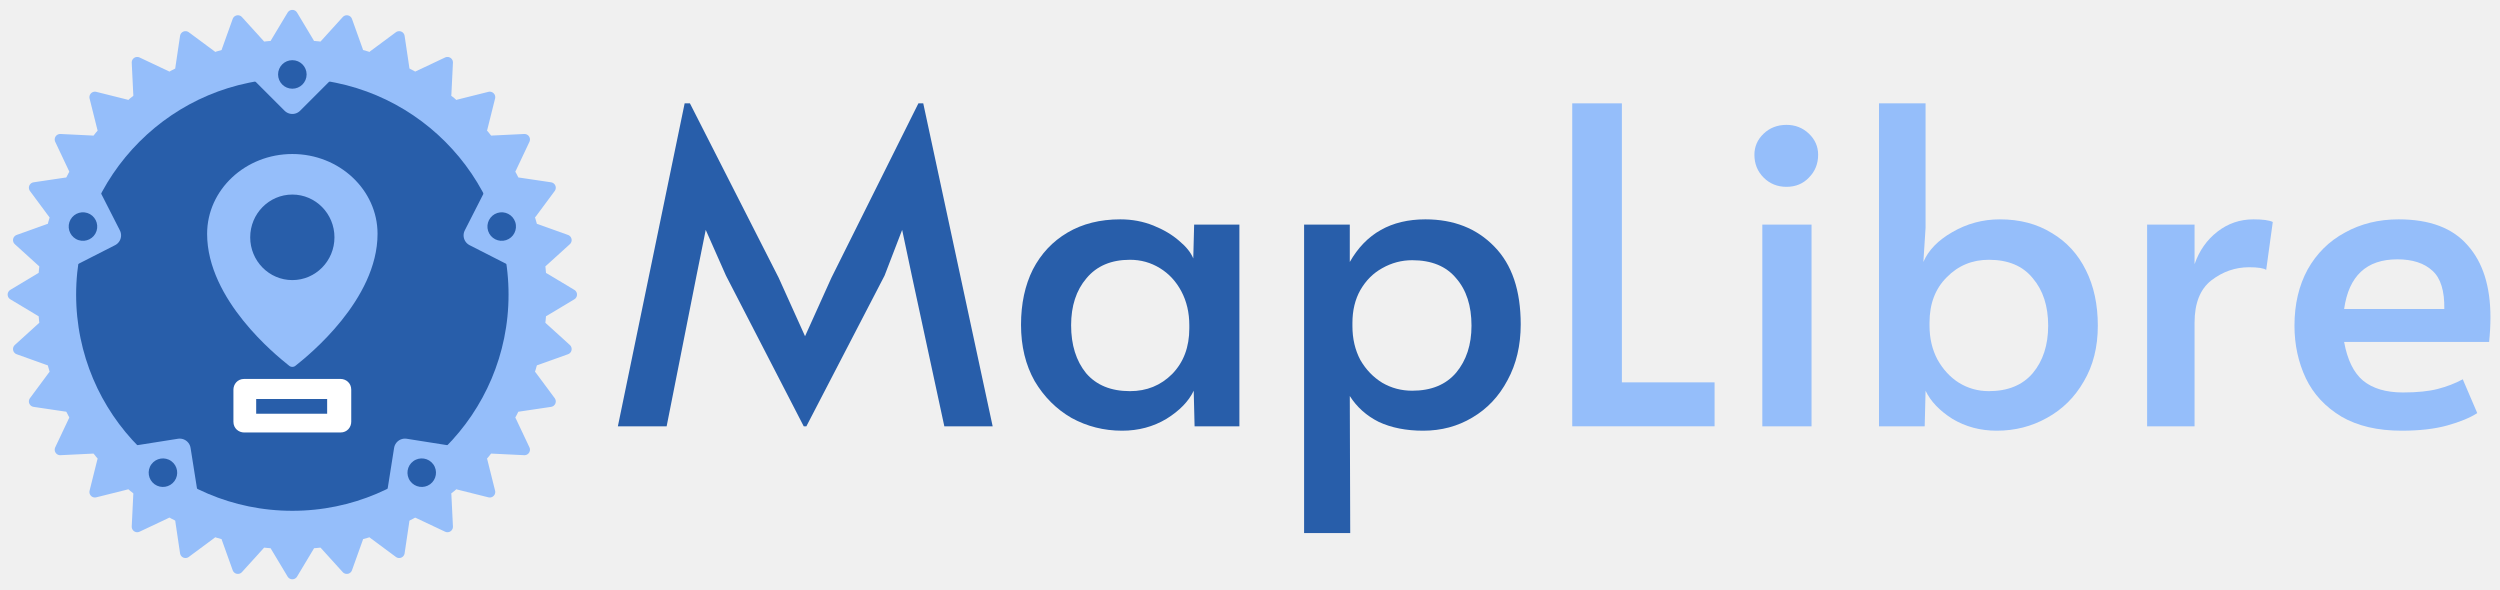
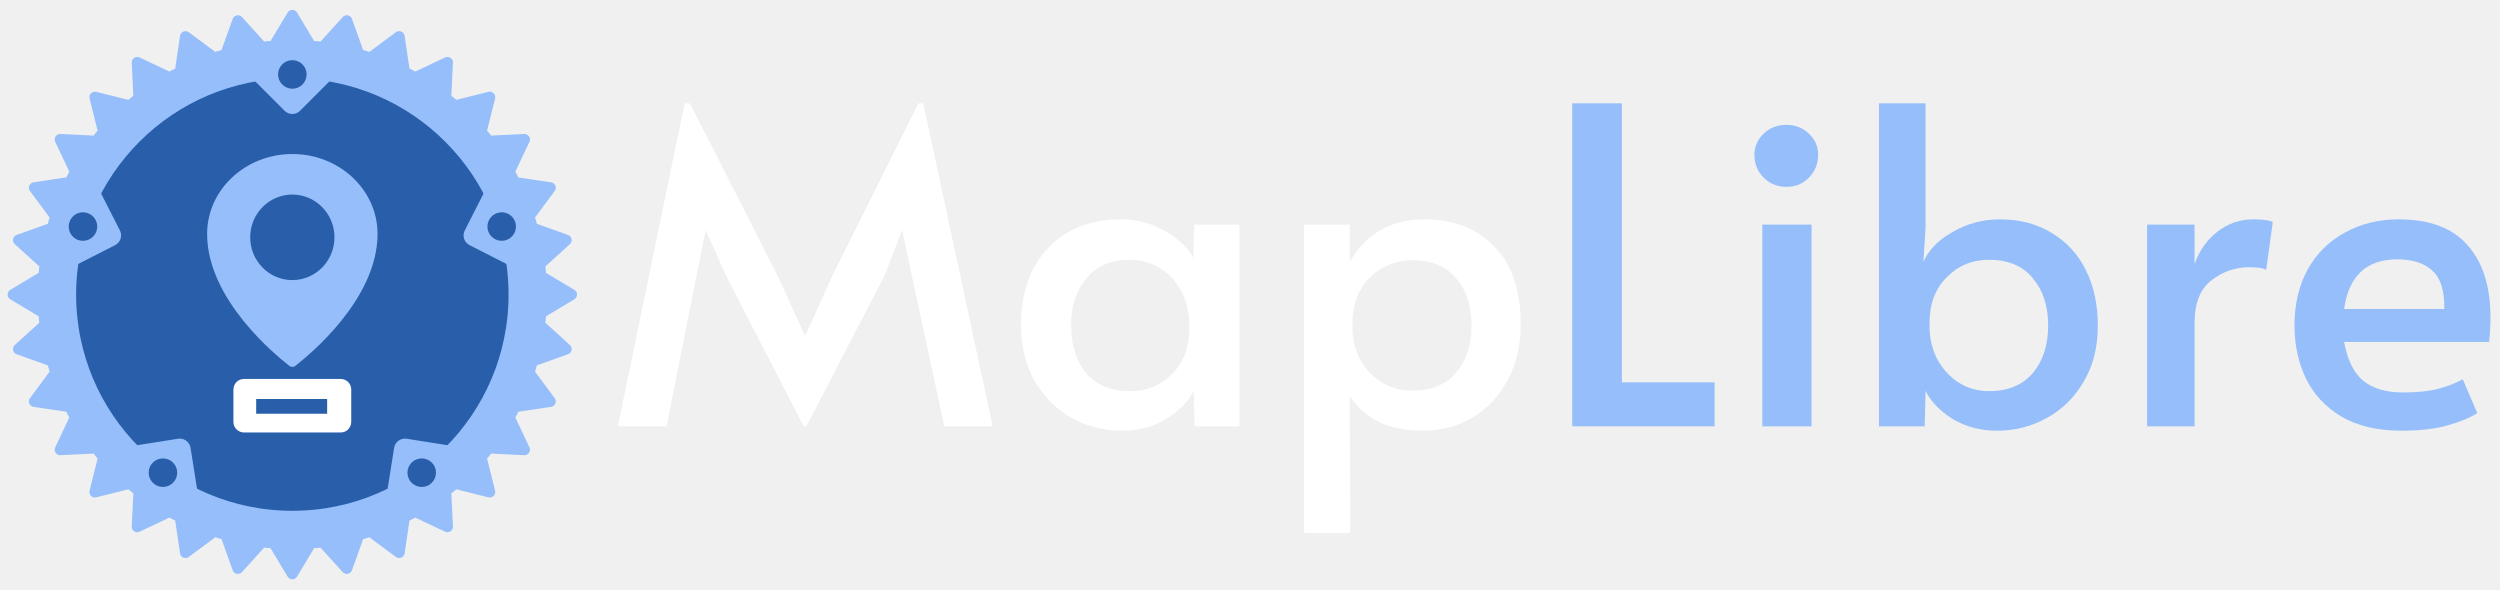
<svg xmlns="http://www.w3.org/2000/svg" width="100%" height="100%" viewBox="0 0 157 37" version="1.1" xml:space="preserve" style="fill-rule:evenodd;clip-rule:evenodd;">
-   <path d="M45.59,17.307L44.32,14.437L43.741,17.307L41.865,26.772L38.802,26.772L42.996,6.49L43.327,6.49L48.901,17.445L50.557,21.115L52.212,17.445L57.676,6.49L57.98,6.49L62.339,26.772L59.304,26.772L57.262,17.307L56.655,14.437L55.551,17.307L50.64,26.772L50.474,26.772L45.59,17.307Z" style="fill:rgb(40,94,170);fill-rule:nonzero;" />
-   <path d="M70.467,27.048C69.326,27.048 68.268,26.781 67.293,26.247C66.337,25.696 65.564,24.923 64.975,23.93C64.405,22.918 64.12,21.74 64.12,20.398C64.12,19.073 64.368,17.914 64.865,16.921C65.38,15.927 66.107,15.155 67.045,14.603C67.983,14.051 69.087,13.775 70.356,13.775C71.092,13.775 71.782,13.904 72.426,14.161C73.07,14.419 73.612,14.741 74.054,15.127C74.495,15.495 74.79,15.863 74.937,16.231L74.992,14.106L77.834,14.106L77.834,26.772L75.02,26.772L74.965,24.537C74.652,25.199 74.082,25.788 73.254,26.303C72.426,26.799 71.497,27.048 70.467,27.048ZM70.963,24.564C72.012,24.564 72.895,24.206 73.612,23.488C74.33,22.752 74.689,21.796 74.689,20.618L74.689,20.425C74.689,19.634 74.523,18.926 74.192,18.3C73.861,17.675 73.41,17.187 72.84,16.838C72.269,16.488 71.644,16.314 70.963,16.314C69.786,16.314 68.875,16.7 68.232,17.473C67.588,18.227 67.266,19.211 67.266,20.425C67.266,21.658 67.578,22.66 68.204,23.433C68.848,24.187 69.768,24.564 70.963,24.564Z" style="fill:rgb(40,94,170);fill-rule:nonzero;" />
-   <path d="M81.897,14.106L84.767,14.106L84.767,16.452C85.779,14.667 87.361,13.775 89.513,13.775C91.297,13.775 92.742,14.345 93.845,15.486C94.949,16.608 95.501,18.236 95.501,20.37C95.501,21.694 95.225,22.863 94.673,23.874C94.14,24.886 93.404,25.668 92.466,26.22C91.546,26.772 90.516,27.048 89.375,27.048C88.308,27.048 87.379,26.864 86.588,26.496C85.815,26.109 85.208,25.567 84.767,24.868L84.794,33.477L81.897,33.477L81.897,14.106ZM88.685,24.537C89.881,24.537 90.801,24.16 91.445,23.405C92.088,22.633 92.41,21.648 92.41,20.453C92.41,19.202 92.088,18.208 91.445,17.473C90.819,16.718 89.899,16.341 88.685,16.341C88.023,16.341 87.397,16.507 86.809,16.838C86.239,17.151 85.779,17.611 85.429,18.218C85.098,18.806 84.932,19.496 84.932,20.287L84.932,20.48C84.932,21.271 85.098,21.98 85.429,22.605C85.779,23.212 86.239,23.69 86.809,24.04C87.379,24.371 88.004,24.537 88.685,24.537Z" style="fill:rgb(40,94,170);fill-rule:nonzero;" />
+   <path d="M45.59,17.307L44.32,14.437L43.741,17.307L41.865,26.772L38.802,26.772L42.996,6.49L43.327,6.49L48.901,17.445L50.557,21.115L52.212,17.445L57.676,6.49L57.98,6.49L62.339,26.772L59.304,26.772L57.262,17.307L56.655,14.437L55.551,17.307L50.64,26.772L50.474,26.772L45.59,17.307Z" style="fill:white;fill-rule:nonzero;" />
+   <path d="M70.467,27.048C69.326,27.048 68.268,26.781 67.293,26.247C66.337,25.696 65.564,24.923 64.975,23.93C64.405,22.918 64.12,21.74 64.12,20.398C64.12,19.073 64.368,17.914 64.865,16.921C65.38,15.927 66.107,15.155 67.045,14.603C67.983,14.051 69.087,13.775 70.356,13.775C71.092,13.775 71.782,13.904 72.426,14.161C73.07,14.419 73.612,14.741 74.054,15.127C74.495,15.495 74.79,15.863 74.937,16.231L74.992,14.106L77.834,14.106L77.834,26.772L75.02,26.772L74.965,24.537C74.652,25.199 74.082,25.788 73.254,26.303C72.426,26.799 71.497,27.048 70.467,27.048ZM70.963,24.564C72.012,24.564 72.895,24.206 73.612,23.488C74.33,22.752 74.689,21.796 74.689,20.618L74.689,20.425C74.689,19.634 74.523,18.926 74.192,18.3C73.861,17.675 73.41,17.187 72.84,16.838C72.269,16.488 71.644,16.314 70.963,16.314C69.786,16.314 68.875,16.7 68.232,17.473C67.588,18.227 67.266,19.211 67.266,20.425C67.266,21.658 67.578,22.66 68.204,23.433C68.848,24.187 69.768,24.564 70.963,24.564Z" style="fill:white;fill-rule:nonzero;" />
+   <path d="M81.897,14.106L84.767,14.106L84.767,16.452C85.779,14.667 87.361,13.775 89.513,13.775C91.297,13.775 92.742,14.345 93.845,15.486C94.949,16.608 95.501,18.236 95.501,20.37C95.501,21.694 95.225,22.863 94.673,23.874C94.14,24.886 93.404,25.668 92.466,26.22C91.546,26.772 90.516,27.048 89.375,27.048C88.308,27.048 87.379,26.864 86.588,26.496C85.815,26.109 85.208,25.567 84.767,24.868L84.794,33.477L81.897,33.477L81.897,14.106ZM88.685,24.537C89.881,24.537 90.801,24.16 91.445,23.405C92.088,22.633 92.41,21.648 92.41,20.453C92.41,19.202 92.088,18.208 91.445,17.473C90.819,16.718 89.899,16.341 88.685,16.341C88.023,16.341 87.397,16.507 86.809,16.838C86.239,17.151 85.779,17.611 85.429,18.218C85.098,18.806 84.932,19.496 84.932,20.287L84.932,20.48C84.932,21.271 85.098,21.98 85.429,22.605C85.779,23.212 86.239,23.69 86.809,24.04C87.379,24.371 88.004,24.537 88.685,24.537Z" style="fill:white;fill-rule:nonzero;" />
  <path d="M98.736,6.49L101.854,6.49L101.854,24.012L107.676,24.012L107.676,26.772L98.736,26.772L98.736,6.49Z" style="fill:rgb(149,190,250);fill-rule:nonzero;" />
  <path d="M110.674,14.106L113.765,14.106L113.765,26.772L110.674,26.772L110.674,14.106ZM112.192,11.733C111.622,11.733 111.143,11.54 110.757,11.154C110.371,10.767 110.177,10.289 110.177,9.719C110.177,9.204 110.371,8.762 110.757,8.394C111.143,8.026 111.622,7.842 112.192,7.842C112.744,7.842 113.213,8.026 113.599,8.394C113.985,8.762 114.179,9.204 114.179,9.719C114.179,10.289 113.985,10.767 113.599,11.154C113.231,11.54 112.762,11.733 112.192,11.733Z" style="fill:rgb(149,190,250);fill-rule:nonzero;" />
  <path d="M125.396,27.048C124.366,27.048 123.437,26.799 122.609,26.303C121.8,25.788 121.239,25.199 120.926,24.537L120.871,26.772L118.001,26.772L118.001,6.49L120.926,6.49L120.926,14.299L120.788,16.452C121.101,15.716 121.708,15.09 122.609,14.575C123.529,14.042 124.523,13.775 125.59,13.775C126.84,13.775 127.926,14.06 128.846,14.63C129.784,15.182 130.501,15.964 130.998,16.976C131.495,17.969 131.743,19.128 131.743,20.453C131.743,21.796 131.449,22.964 130.86,23.957C130.29,24.951 129.517,25.714 128.542,26.247C127.586,26.781 126.537,27.048 125.396,27.048ZM124.9,24.564C126.095,24.564 127.015,24.187 127.659,23.433C128.303,22.66 128.625,21.667 128.625,20.453C128.625,19.22 128.303,18.227 127.659,17.473C127.034,16.7 126.114,16.314 124.9,16.314C123.851,16.314 122.968,16.682 122.251,17.417C121.533,18.135 121.174,19.082 121.174,20.26L121.174,20.453C121.174,21.244 121.34,21.952 121.671,22.577C122.021,23.203 122.471,23.69 123.023,24.04C123.594,24.389 124.219,24.564 124.9,24.564Z" style="fill:rgb(149,190,250);fill-rule:nonzero;" />
  <path d="M134.839,14.106L137.819,14.106L137.819,16.59C138.113,15.743 138.591,15.063 139.254,14.548C139.916,14.033 140.67,13.775 141.516,13.775C142.105,13.775 142.51,13.83 142.731,13.941L142.317,16.948C142.151,16.838 141.792,16.783 141.241,16.783C140.376,16.783 139.585,17.059 138.867,17.611C138.168,18.162 137.819,19.045 137.819,20.26L137.819,26.772L134.839,26.772L134.839,14.106Z" style="fill:rgb(149,190,250);fill-rule:nonzero;" />
  <path d="M150.826,27.048C149.318,27.048 148.057,26.753 147.046,26.165C146.034,25.558 145.289,24.757 144.81,23.764C144.332,22.752 144.093,21.648 144.093,20.453C144.093,19.11 144.369,17.932 144.921,16.921C145.491,15.909 146.273,15.136 147.266,14.603C148.26,14.051 149.382,13.775 150.633,13.775C152.583,13.775 154.027,14.318 154.965,15.403C155.922,16.47 156.4,17.978 156.4,19.928C156.4,20.425 156.372,20.94 156.317,21.474L147.211,21.474C147.414,22.596 147.809,23.405 148.398,23.902C149.005,24.399 149.842,24.647 150.909,24.647C151.792,24.647 152.518,24.573 153.089,24.426C153.659,24.279 154.183,24.077 154.662,23.819L155.572,25.944C155.112,26.238 154.487,26.496 153.696,26.717C152.905,26.937 151.948,27.048 150.826,27.048ZM153.503,19.404C153.521,18.264 153.273,17.463 152.758,17.003C152.242,16.525 151.507,16.286 150.55,16.286C148.618,16.286 147.505,17.325 147.211,19.404L153.503,19.404Z" style="fill:rgb(149,190,250);fill-rule:nonzero;" />
  <g id="Logo">
    <g id="pin">
      <circle cx="18.359" cy="18.5" r="14.045" style="fill:rgb(40,94,170);" />
      <path d="M13.007,14.685C13.007,11.921 15.408,9.672 18.359,9.672C21.31,9.672 23.71,11.921 23.71,14.685C23.71,18.839 19.334,22.346 18.646,22.897C18.603,22.931 18.575,22.954 18.562,22.965C18.505,23.015 18.432,23.04 18.359,23.04C18.285,23.04 18.212,23.015 18.155,22.965C18.142,22.954 18.114,22.931 18.071,22.897C17.384,22.346 13.007,18.839 13.007,14.685ZM18.359,17.59C19.82,17.59 21.004,16.387 21.004,14.904C21.004,13.421 19.82,12.218 18.359,12.218C16.897,12.218 15.713,13.421 15.713,14.904C15.713,16.387 16.897,17.59 18.359,17.59Z" style="fill:rgb(149,190,250);" />
      <path d="M15.332,23.797C14.911,23.797 14.659,24.133 14.659,24.47L14.659,26.488C14.659,26.908 14.995,27.16 15.332,27.16L21.385,27.16C21.806,27.16 22.058,26.824 22.058,26.488L22.058,24.47C22.058,24.049 21.722,23.797 21.385,23.797L15.332,23.797ZM20.545,25.058L16.088,25.058L16.088,25.983L20.545,25.983L20.545,25.058Z" style="fill:white;" />
    </g>
    <g id="gear">
      <circle cx="18.359" cy="18.5" r="14.783" style="fill:none;stroke:rgb(149,190,250);stroke-width:2.41px;" />
      <g id="cogs">
        <path id="cog" d="M34.173,19.531L35.892,18.5L34.173,17.469L34.173,19.531Z" style="fill:rgb(149,190,250);fill-rule:nonzero;stroke:rgb(149,190,250);stroke-width:0.69px;stroke-linejoin:round;" />
        <path id="cog1" d="M33.668,22.597L35.555,21.921L34.071,20.574L33.668,22.597Z" style="fill:rgb(149,190,250);fill-rule:nonzero;stroke:rgb(149,190,250);stroke-width:0.69px;stroke-linejoin:round;" />
        <path id="cog2" d="M32.575,25.505L34.558,25.21L33.364,23.599L32.575,25.505Z" style="fill:rgb(149,190,250);fill-rule:nonzero;stroke:rgb(149,190,250);stroke-width:0.69px;stroke-linejoin:round;" />
        <path id="cog3" d="M30.935,28.144L32.937,28.241L32.081,26.429L30.935,28.144Z" style="fill:rgb(149,190,250);fill-rule:nonzero;stroke:rgb(149,190,250);stroke-width:0.69px;stroke-linejoin:round;" />
        <path id="cog4" d="M28.812,30.412L30.757,30.898L30.271,28.953L28.812,30.412Z" style="fill:rgb(149,190,250);fill-rule:nonzero;stroke:rgb(149,190,250);stroke-width:0.69px;stroke-linejoin:round;" />
        <path id="cog5" d="M26.287,32.223L28.1,33.079L28.002,31.077L26.287,32.223Z" style="fill:rgb(149,190,250);fill-rule:nonzero;stroke:rgb(149,190,250);stroke-width:0.69px;stroke-linejoin:round;" />
        <path id="cog6" d="M23.458,33.506L25.068,34.699L25.363,32.716L23.458,33.506Z" style="fill:rgb(149,190,250);fill-rule:nonzero;stroke:rgb(149,190,250);stroke-width:0.69px;stroke-linejoin:round;" />
        <path id="cog7" d="M20.432,34.212L21.779,35.697L22.455,33.81L20.432,34.212Z" style="fill:rgb(149,190,250);fill-rule:nonzero;stroke:rgb(149,190,250);stroke-width:0.69px;stroke-linejoin:round;" />
        <path id="cog8" d="M17.327,34.315L18.359,36.034L19.39,34.315L17.327,34.315Z" style="fill:rgb(149,190,250);fill-rule:nonzero;stroke:rgb(149,190,250);stroke-width:0.69px;stroke-linejoin:round;" />
        <path id="cog9" d="M14.262,33.81L14.938,35.697L16.285,34.212L14.262,33.81Z" style="fill:rgb(149,190,250);fill-rule:nonzero;stroke:rgb(149,190,250);stroke-width:0.69px;stroke-linejoin:round;" />
        <path id="cog10" d="M11.354,32.716L11.649,34.699L13.259,33.506L11.354,32.716Z" style="fill:rgb(149,190,250);fill-rule:nonzero;stroke:rgb(149,190,250);stroke-width:0.69px;stroke-linejoin:round;" />
        <path id="cog11" d="M8.715,31.077L8.617,33.079L10.43,32.223L8.715,31.077Z" style="fill:rgb(149,190,250);fill-rule:nonzero;stroke:rgb(149,190,250);stroke-width:0.69px;stroke-linejoin:round;" />
        <path id="cog12" d="M6.446,28.953L5.96,30.898L7.905,30.412L6.446,28.953Z" style="fill:rgb(149,190,250);fill-rule:nonzero;stroke:rgb(149,190,250);stroke-width:0.69px;stroke-linejoin:round;" />
        <path id="cog13" d="M4.636,26.429L3.78,28.241L5.782,28.144L4.636,26.429Z" style="fill:rgb(149,190,250);fill-rule:nonzero;stroke:rgb(149,190,250);stroke-width:0.69px;stroke-linejoin:round;" />
        <path id="cog14" d="M3.353,23.599L2.159,25.21L4.142,25.505L3.353,23.599Z" style="fill:rgb(149,190,250);fill-rule:nonzero;stroke:rgb(149,190,250);stroke-width:0.69px;stroke-linejoin:round;" />
        <path id="cog15" d="M2.646,20.574L1.162,21.921L3.049,22.597L2.646,20.574Z" style="fill:rgb(149,190,250);fill-rule:nonzero;stroke:rgb(149,190,250);stroke-width:0.69px;stroke-linejoin:round;" />
        <path id="cog16" d="M2.544,17.469L0.825,18.5L2.544,19.531L2.544,17.469Z" style="fill:rgb(149,190,250);fill-rule:nonzero;stroke:rgb(149,190,250);stroke-width:0.69px;stroke-linejoin:round;" />
        <path id="cog17" d="M3.049,14.403L1.162,15.079L2.646,16.426L3.049,14.403Z" style="fill:rgb(149,190,250);fill-rule:nonzero;stroke:rgb(149,190,250);stroke-width:0.69px;stroke-linejoin:round;" />
        <path id="cog18" d="M4.142,11.495L2.159,11.79L3.353,13.401L4.142,11.495Z" style="fill:rgb(149,190,250);fill-rule:nonzero;stroke:rgb(149,190,250);stroke-width:0.69px;stroke-linejoin:round;" />
        <path id="cog19" d="M5.782,8.856L3.78,8.759L4.636,10.571L5.782,8.856Z" style="fill:rgb(149,190,250);fill-rule:nonzero;stroke:rgb(149,190,250);stroke-width:0.69px;stroke-linejoin:round;" />
        <path id="cog20" d="M7.905,6.588L5.96,6.102L6.446,8.047L7.905,6.588Z" style="fill:rgb(149,190,250);fill-rule:nonzero;stroke:rgb(149,190,250);stroke-width:0.69px;stroke-linejoin:round;" />
        <path id="cog21" d="M10.43,4.777L8.617,3.921L8.715,5.923L10.43,4.777Z" style="fill:rgb(149,190,250);fill-rule:nonzero;stroke:rgb(149,190,250);stroke-width:0.69px;stroke-linejoin:round;" />
        <path id="cog22" d="M13.259,3.494L11.649,2.301L11.354,4.284L13.259,3.494Z" style="fill:rgb(149,190,250);fill-rule:nonzero;stroke:rgb(149,190,250);stroke-width:0.69px;stroke-linejoin:round;" />
        <path id="cog23" d="M16.285,2.788L14.938,1.303L14.262,3.19L16.285,2.788Z" style="fill:rgb(149,190,250);fill-rule:nonzero;stroke:rgb(149,190,250);stroke-width:0.69px;stroke-linejoin:round;" />
        <path id="cog24" d="M19.39,2.685L18.359,0.966L17.327,2.685L19.39,2.685Z" style="fill:rgb(149,190,250);fill-rule:nonzero;stroke:rgb(149,190,250);stroke-width:0.69px;stroke-linejoin:round;" />
        <path id="cog25" d="M22.455,3.19L21.779,1.303L20.432,2.788L22.455,3.19Z" style="fill:rgb(149,190,250);fill-rule:nonzero;stroke:rgb(149,190,250);stroke-width:0.69px;stroke-linejoin:round;" />
        <path id="cog26" d="M25.363,4.284L25.068,2.301L23.458,3.494L25.363,4.284Z" style="fill:rgb(149,190,250);fill-rule:nonzero;stroke:rgb(149,190,250);stroke-width:0.69px;stroke-linejoin:round;" />
        <path id="cog27" d="M28.002,5.923L28.1,3.921L26.287,4.777L28.002,5.923Z" style="fill:rgb(149,190,250);fill-rule:nonzero;stroke:rgb(149,190,250);stroke-width:0.69px;stroke-linejoin:round;" />
        <path id="cog28" d="M30.271,8.047L30.757,6.102L28.812,6.588L30.271,8.047Z" style="fill:rgb(149,190,250);fill-rule:nonzero;stroke:rgb(149,190,250);stroke-width:0.69px;stroke-linejoin:round;" />
        <path id="cog29" d="M32.081,10.571L32.937,8.759L30.935,8.856L32.081,10.571Z" style="fill:rgb(149,190,250);fill-rule:nonzero;stroke:rgb(149,190,250);stroke-width:0.69px;stroke-linejoin:round;" />
        <path id="cog30" d="M33.364,13.401L34.558,11.79L32.575,11.495L33.364,13.401Z" style="fill:rgb(149,190,250);fill-rule:nonzero;stroke:rgb(149,190,250);stroke-width:0.69px;stroke-linejoin:round;" />
        <path id="cog31" d="M34.071,16.426L35.555,15.079L33.668,14.403L34.071,16.426Z" style="fill:rgb(149,190,250);fill-rule:nonzero;stroke:rgb(149,190,250);stroke-width:0.69px;stroke-linejoin:round;" />
      </g>
      <g id="mounts">
        <path id="mount" d="M15.952,4.06L18.359,6.467L20.765,4.06L15.952,4.06Z" style="fill:rgb(149,190,250);fill-rule:nonzero;stroke:rgb(149,190,250);stroke-width:1.38px;stroke-linejoin:round;" />
        <path id="mount1" d="M31.348,11.749L29.803,14.782L32.835,16.327L31.348,11.749Z" style="fill:rgb(149,190,250);fill-rule:nonzero;stroke:rgb(149,190,250);stroke-width:1.38px;stroke-linejoin:round;" />
        <path id="mount2" d="M28.793,28.767L25.431,28.235L24.899,31.596L28.793,28.767Z" style="fill:rgb(149,190,250);fill-rule:nonzero;stroke:rgb(149,190,250);stroke-width:1.38px;stroke-linejoin:round;" />
        <path id="mount3" d="M11.818,31.596L11.286,28.235L7.924,28.767L11.818,31.596Z" style="fill:rgb(149,190,250);fill-rule:nonzero;stroke:rgb(149,190,250);stroke-width:1.38px;stroke-linejoin:round;" />
        <path id="mount4" d="M3.882,16.327L6.914,14.782L5.369,11.749L3.882,16.327Z" style="fill:rgb(149,190,250);fill-rule:nonzero;stroke:rgb(149,190,250);stroke-width:1.38px;stroke-linejoin:round;" />
      </g>
    </g>
    <g id="mount-holes">
      <ellipse cx="18.359" cy="4.675" rx="0.896" ry="0.896" style="fill:rgb(40,94,170);" />
      <path d="M4.358,13.951C4.51,13.481 5.016,13.223 5.487,13.376C5.957,13.529 6.215,14.035 6.063,14.505C5.91,14.975 5.404,15.233 4.933,15.08C4.463,14.927 4.205,14.421 4.358,13.951Z" style="fill:rgb(40,94,170);" />
      <path d="M9.706,30.41C9.306,30.119 9.217,29.558 9.508,29.158C9.799,28.758 10.359,28.669 10.759,28.96C11.159,29.25 11.248,29.811 10.957,30.211C10.666,30.611 10.105,30.7 9.706,30.41Z" style="fill:rgb(40,94,170);" />
      <path d="M32.359,13.951C32.512,14.421 32.254,14.927 31.784,15.08C31.313,15.233 30.807,14.975 30.654,14.505C30.502,14.035 30.76,13.529 31.23,13.376C31.701,13.223 32.207,13.481 32.359,13.951Z" style="fill:rgb(40,94,170);" />
      <path d="M27.012,30.41C26.612,30.7 26.051,30.611 25.76,30.211C25.469,29.811 25.558,29.25 25.958,28.96C26.358,28.669 26.919,28.758 27.209,29.158C27.5,29.558 27.411,30.119 27.012,30.41Z" style="fill:rgb(40,94,170);" />
    </g>
  </g>
</svg>
